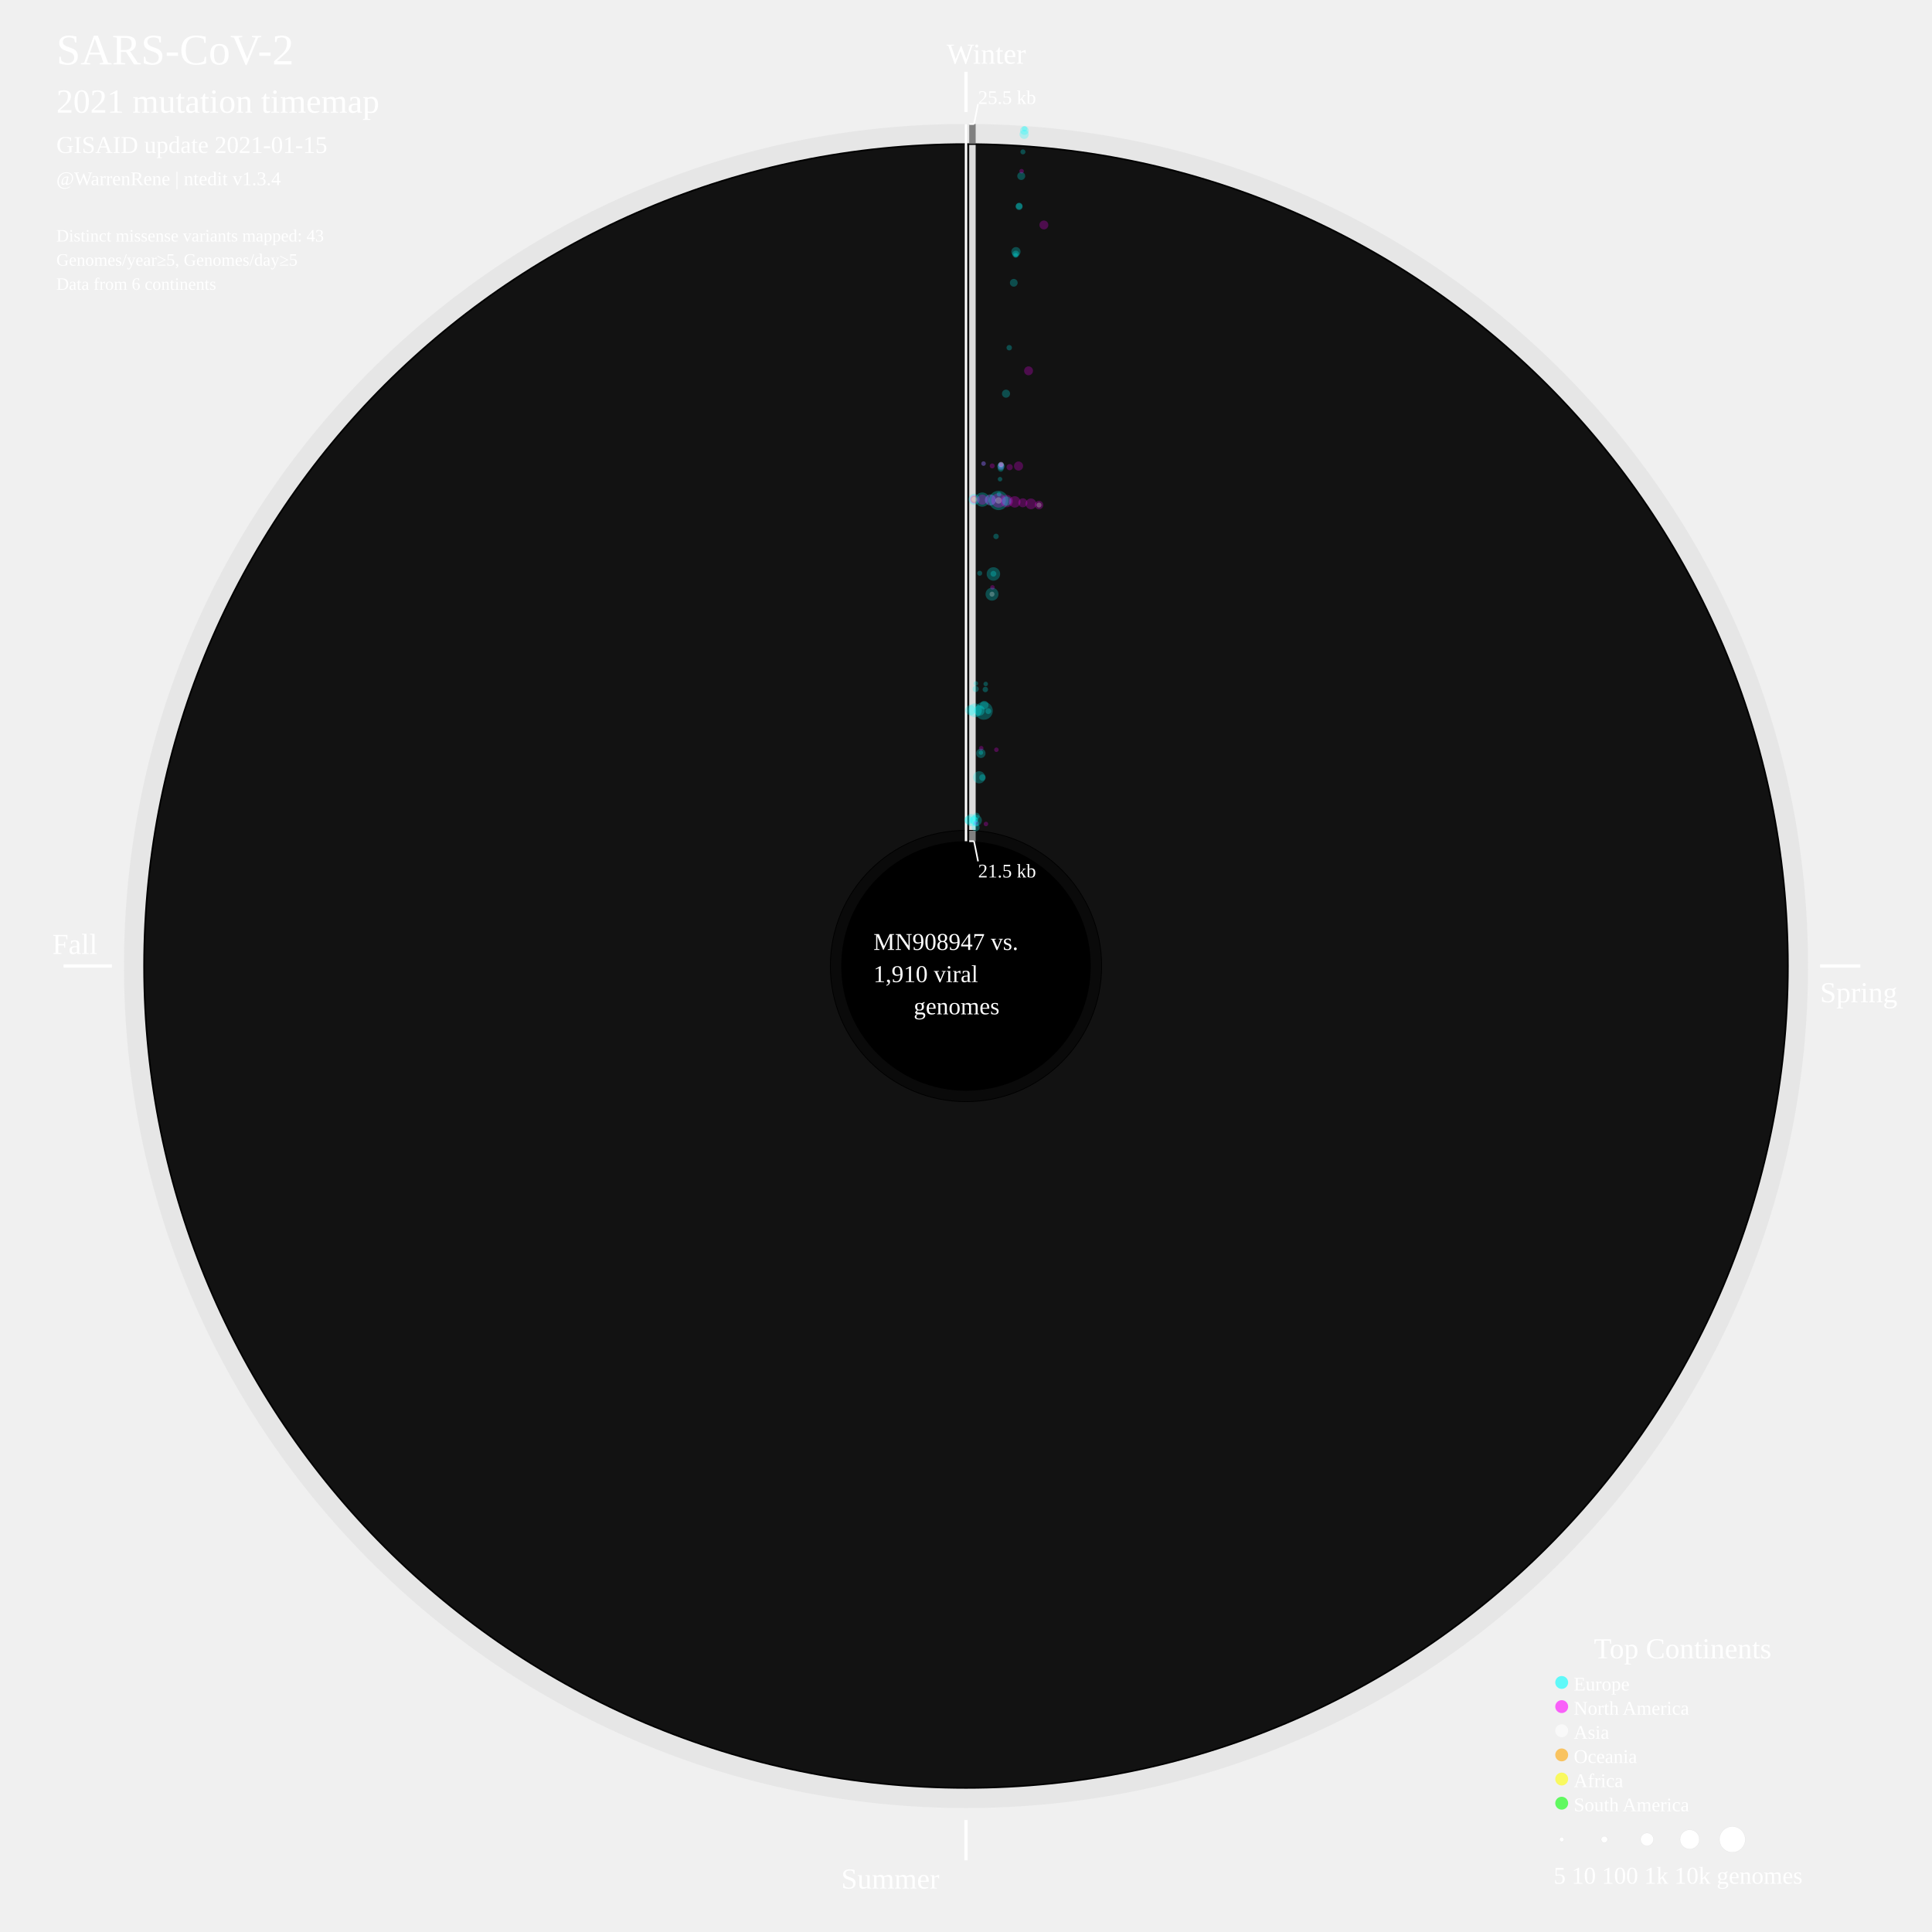
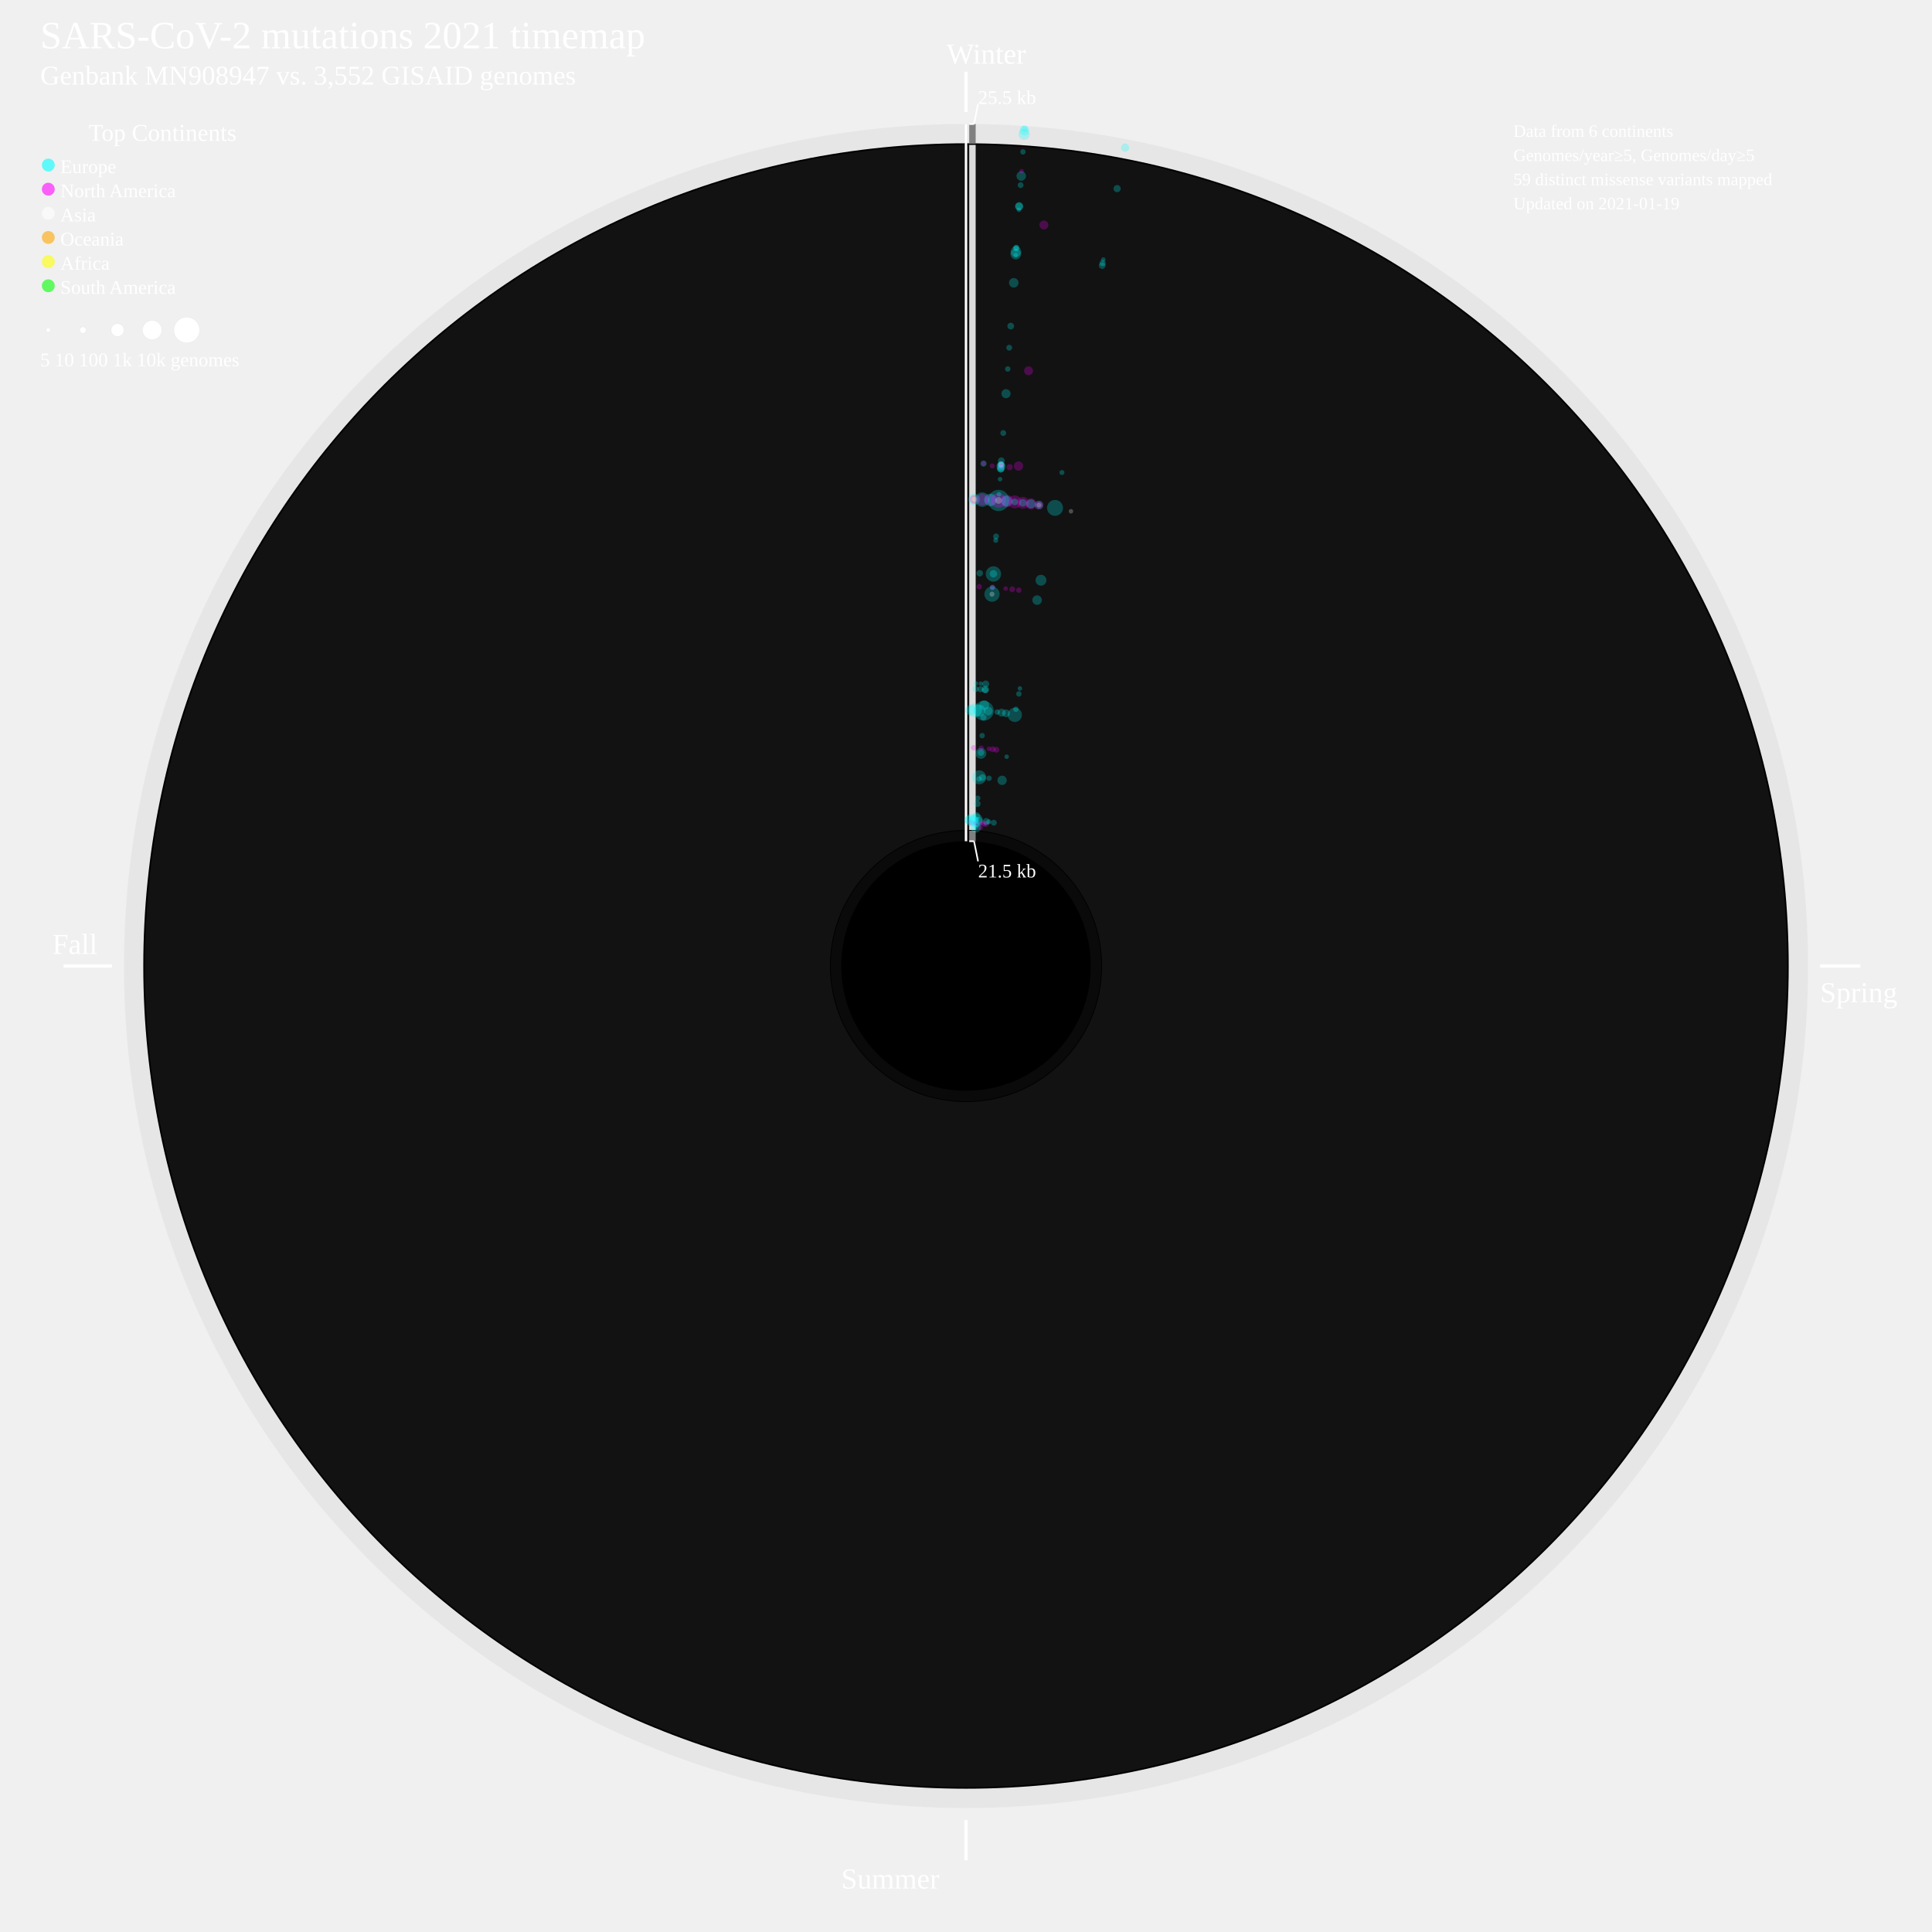
<svg xmlns="http://www.w3.org/2000/svg" width="2400" height="2400" style="background-color:black">
  <circle cx="1200" cy="1200" r="1046" style="fill:grey;stroke:black;stroke-width:0;fill-opacity:0.085;" />
  <circle cx="1200" cy="1200" r="1022" style="fill:black;stroke:black;stroke-width:0;fill-opacity:1;" />
  <circle cx="1200" cy="1200" r="1020" style="fill:gainsboro;stroke:black;stroke-width:0;fill-opacity:0.085;" />
  <circle cx="1200" cy="1200" r="169" style="fill:black;stroke:black;stroke-width:0;fill-opacity:1;" />
  <circle cx="1200" cy="1200" r="168" style="fill:grey;stroke:black;stroke-width:0;fill-opacity:0.085;" />
  <circle cx="1200" cy="1200" r="155" style="fill:black;stroke:black;stroke-width:0;fill-opacity:1;" />
-   <text font-size="4.5em" x="70" y="80" fill="white">SARS-CoV-2</text>
-   <text font-size="3.5em" x="70" y="140" fill="white">2021 mutation timemap</text>
-   <text font-size="2.5em" x="70" y="190" fill="white">GISAID update 2021-01-15</text>
-   <text font-size="2.0em" x="70" y="230" fill="white">@WarrenRene | ntedit v1.3.4</text>
+   <text font-size="4.0em" x="50" y="60" fill="white">SARS-CoV-2 mutations 2021 timemap</text>
+   <text font-size="2.8em" x="50" y="105" fill="white">Genbank MN908947 vs. 3,552 GISAID genomes</text>
  <line x1="1200" y1="89.131" x2="1200" y2="139.131" style="stroke:white;stroke-width:4" />
  <text font-size="3.0em" x="1176" y="79.131" fill="white">Winter</text>
  <line x1="2261" y1="1200" x2="2311" y2="1200" style="stroke:white;stroke-width:4" />
  <text font-size="3.0em" x="2261" y="1245" fill="white">Spring</text>
  <line x1="1200" y1="2261" x2="1200" y2="2311" style="stroke:white;stroke-width:4" />
  <text font-size="3.0em" x="1045" y="2346" fill="white">Summer</text>
  <line x1="139" y1="1200" x2="79" y2="1200" style="stroke:white;stroke-width:4" />
  <text font-size="3.0em" x="65" y="1185" fill="white">Fall</text>
  <g>
    <line x1="1208" y1="1045" x2="1208" y2="1032" style="stroke:grey;stroke-width:8" />
  </g>
  <g>
    <line x1="1208" y1="1031" x2="1208" y2="180" style="stroke:gainsboro;stroke-width:8" />
  </g>
  <g>
    <line x1="1208" y1="178" x2="1208" y2="154" style="stroke:grey;stroke-width:8" />
  </g>
  <line x1="1200" y1="154.131" x2="1200" y2="1045" style="stroke:white;stroke-width:3" />
  <line x1="1204" y1="154.131" x2="1210" y2="154.131" style="stroke:white;stroke-width:2" />
  <line x1="1210" y1="154.131" x2="1215" y2="129.131" style="stroke:white;stroke-width:2" />
  <line x1="1204" y1="1045" x2="1210" y2="1045" style="stroke:white;stroke-width:2" />
  <line x1="1210" y1="1045" x2="1215" y2="1070" style="stroke:white;stroke-width:2" />
  <text font-size="2.0em" x="1215" y="129.131" fill="white">25.5 kb</text>
  <text font-size="2.0em" x="1215" y="1090" fill="white">21.5 kb</text>
-   <text font-size="3.0em" x="1980" y="2060" fill="white">Top Continents</text>
-   <circle cx="1940" cy="2090" r="8" style="fill:cyan;stroke:black;stroke-width:0;fill-opacity:0.6;" />
-   <text font-size="2.0em" x="1955" y="2100" fill="white">Europe</text>
-   <circle cx="1940" cy="2120" r="8" style="fill:fuchsia;stroke:black;stroke-width:0;fill-opacity:0.6;" />
-   <text font-size="2.0em" x="1955" y="2130" fill="white">North America</text>
-   <circle cx="1940" cy="2150" r="8" style="fill:white;stroke:black;stroke-width:0;fill-opacity:0.6;" />
-   <text font-size="2.0em" x="1955" y="2160" fill="white">Asia</text>
-   <circle cx="1940" cy="2180" r="8" style="fill:orange;stroke:black;stroke-width:0;fill-opacity:0.6;" />
-   <text font-size="2.0em" x="1955" y="2190" fill="white">Oceania</text>
-   <circle cx="1940" cy="2210" r="8" style="fill:yellow;stroke:black;stroke-width:0;fill-opacity:0.6;" />
-   <text font-size="2.0em" x="1955" y="2220" fill="white">Africa</text>
-   <circle cx="1940" cy="2240" r="8" style="fill:lime;stroke:black;stroke-width:0;fill-opacity:0.6;" />
-   <text font-size="2.0em" x="1955" y="2250" fill="white">South America</text>
-   <circle cx="1940" cy="2285" r="2.796" style="fill:white;stroke:lightgrey;stroke-width:0.2;" />
-   <circle cx="1993" cy="2285" r="4" style="fill:white;stroke:lightgrey;stroke-width:0.2;" />
-   <circle cx="2046" cy="2285" r="8" style="fill:white;stroke:lightgrey;stroke-width:0.2;" />
-   <circle cx="2099" cy="2285" r="12" style="fill:white;stroke:lightgrey;stroke-width:0.2;" />
-   <circle cx="2152" cy="2285" r="16" style="fill:white;stroke:lightgrey;stroke-width:0.2;" />
-   <text font-size="2.5em" x="1930" y="2340" fill="white">5      10        100        1k        10k  genomes</text>
-   <text font-size="2.5em" x="1085" y="1180" fill="white">MN908947 vs.</text>
-   <text font-size="2.5em" x="1085" y="1220" fill="white">1,910  viral</text>
-   <text font-size="2.5em" x="1135" y="1260" fill="white">genomes</text>
+   <text font-size="2.5em" x="110" y="175" fill="white">Top Continents</text>
+   <circle cx="60" cy="205" r="8" style="fill:cyan;stroke:black;stroke-width:0;fill-opacity:0.6;" />
+   <text font-size="2.0em" x="75" y="215" fill="white">Europe</text>
+   <circle cx="60" cy="235" r="8" style="fill:fuchsia;stroke:black;stroke-width:0;fill-opacity:0.6;" />
+   <text font-size="2.0em" x="75" y="245" fill="white">North America</text>
+   <circle cx="60" cy="265" r="8" style="fill:white;stroke:black;stroke-width:0;fill-opacity:0.6;" />
+   <text font-size="2.0em" x="75" y="275" fill="white">Asia</text>
+   <circle cx="60" cy="295" r="8" style="fill:orange;stroke:black;stroke-width:0;fill-opacity:0.6;" />
+   <text font-size="2.0em" x="75" y="305" fill="white">Oceania</text>
+   <circle cx="60" cy="325" r="8" style="fill:yellow;stroke:black;stroke-width:0;fill-opacity:0.6;" />
+   <text font-size="2.0em" x="75" y="335" fill="white">Africa</text>
+   <circle cx="60" cy="355" r="8" style="fill:lime;stroke:black;stroke-width:0;fill-opacity:0.6;" />
+   <text font-size="2.0em" x="75" y="365" fill="white">South America</text>
+   <circle cx="60" cy="410" r="2.796" style="fill:white;stroke:lightgrey;stroke-width:0.2;" />
+   <circle cx="103" cy="410" r="4" style="fill:white;stroke:lightgrey;stroke-width:0.2;" />
+   <circle cx="146" cy="410" r="8" style="fill:white;stroke:lightgrey;stroke-width:0.2;" />
+   <circle cx="189" cy="410" r="12" style="fill:white;stroke:lightgrey;stroke-width:0.2;" />
+   <circle cx="232" cy="410" r="16" style="fill:white;stroke:lightgrey;stroke-width:0.2;" />
+   <text font-size="2.0em" x="50" y="455" fill="white">5      10        100        1k        10k  genomes</text>
  <g>
    <circle cx="1203.164" cy="1018.736" r="5.289" style="fill:cyan;stroke:black;stroke-width:0;fill-opacity:0.25;" />
  </g>
  <g>
-     <circle cx="1205.547" cy="882.231" r="6.364" style="fill:cyan;stroke:black;stroke-width:0;fill-opacity:0.25;" />
-   </g>
-   <g>
-     <circle cx="1210.118" cy="620.356" r="6.864" style="fill:cyan;stroke:black;stroke-width:0;fill-opacity:0.25;" />
-   </g>
-   <g>
-     <circle cx="1210.118" cy="620.356" r="5.204" style="fill:fuchsia;stroke:black;stroke-width:0;fill-opacity:0.25;" />
+     <circle cx="1205.547" cy="882.231" r="6.493" style="fill:cyan;stroke:black;stroke-width:0;fill-opacity:0.25;" />
+   </g>
+   <g>
+     <circle cx="1210.118" cy="620.356" r="7.113" style="fill:cyan;stroke:black;stroke-width:0;fill-opacity:0.25;" />
+   </g>
+   <g>
+     <circle cx="1210.118" cy="620.356" r="5.37" style="fill:fuchsia;stroke:black;stroke-width:0;fill-opacity:0.25;" />
  </g>
  <g>
    <circle cx="1210.118" cy="620.356" r="4.166" style="fill:orange;stroke:black;stroke-width:0;fill-opacity:0.25;" />
  </g>
  <g>
    <circle cx="1210.118" cy="620.356" r="3.113" style="fill:white;stroke:black;stroke-width:0;fill-opacity:0.25;" />
  </g>
  <g>
-     <circle cx="1206.327" cy="1018.819" r="7.546" style="fill:cyan;stroke:black;stroke-width:0;fill-opacity:0.25;" />
-   </g>
-   <g>
-     <circle cx="1211.092" cy="882.376" r="8.572" style="fill:cyan;stroke:black;stroke-width:0;fill-opacity:0.25;" />
+     <circle cx="1206.218" cy="1021.935" r="3.38" style="fill:fuchsia;stroke:black;stroke-width:0;fill-opacity:0.25;" />
+   </g>
+   <g>
+     <circle cx="1206.327" cy="1018.819" r="7.591" style="fill:cyan;stroke:black;stroke-width:0;fill-opacity:0.25;" />
+   </g>
+   <g>
+     <circle cx="1209.467" cy="928.896" r="3.38" style="fill:fuchsia;stroke:black;stroke-width:0;fill-opacity:0.25;" />
+   </g>
+   <g>
+     <circle cx="1211.092" cy="882.376" r="8.621" style="fill:cyan;stroke:black;stroke-width:0;fill-opacity:0.25;" />
  </g>
  <g>
    <circle cx="1212.017" cy="855.889" r="3.817" style="fill:cyan;stroke:black;stroke-width:0;fill-opacity:0.25;" />
  </g>
  <g>
    <circle cx="1212.258" cy="848.989" r="2.796" style="fill:cyan;stroke:black;stroke-width:0;fill-opacity:0.25;" />
  </g>
  <g>
-     <circle cx="1217.038" cy="712.101" r="3.113" style="fill:cyan;stroke:black;stroke-width:0;fill-opacity:0.25;" />
-   </g>
-   <g>
-     <circle cx="1220.232" cy="620.62" r="8.87" style="fill:cyan;stroke:black;stroke-width:0;fill-opacity:0.25;" />
-   </g>
-   <g>
-     <circle cx="1220.232" cy="620.62" r="6.273" style="fill:fuchsia;stroke:black;stroke-width:0;fill-opacity:0.25;" />
-   </g>
-   <g>
-     <circle cx="1221.795" cy="575.882" r="2.796" style="fill:cyan;stroke:black;stroke-width:0;fill-opacity:0.25;" />
-   </g>
-   <g>
-     <circle cx="1221.795" cy="575.882" r="2.796" style="fill:fuchsia;stroke:black;stroke-width:0;fill-opacity:0.25;" />
-   </g>
-   <g>
-     <circle cx="1209.488" cy="1018.957" r="5.021" style="fill:cyan;stroke:black;stroke-width:0;fill-opacity:0.25;" />
-   </g>
-   <g>
-     <circle cx="1216.633" cy="882.618" r="6.574" style="fill:cyan;stroke:black;stroke-width:0;fill-opacity:0.25;" />
-   </g>
-   <g>
-     <circle cx="1230.341" cy="621.062" r="6.93" style="fill:cyan;stroke:black;stroke-width:0;fill-opacity:0.25;" />
-   </g>
-   <g>
-     <circle cx="1230.341" cy="621.062" r="6.574" style="fill:fuchsia;stroke:black;stroke-width:0;fill-opacity:0.25;" />
+     <circle cx="1216.455" cy="728.795" r="3.38" style="fill:fuchsia;stroke:black;stroke-width:0;fill-opacity:0.25;" />
+   </g>
+   <g>
+     <circle cx="1217.038" cy="712.101" r="4" style="fill:cyan;stroke:black;stroke-width:0;fill-opacity:0.25;" />
+   </g>
+   <g>
+     <circle cx="1220.232" cy="620.62" r="8.992" style="fill:cyan;stroke:black;stroke-width:0;fill-opacity:0.25;" />
+   </g>
+   <g>
+     <circle cx="1220.232" cy="620.62" r="7.197" style="fill:fuchsia;stroke:black;stroke-width:0;fill-opacity:0.25;" />
+   </g>
+   <g>
+     <circle cx="1221.795" cy="575.882" r="3.817" style="fill:cyan;stroke:black;stroke-width:0;fill-opacity:0.25;" />
+   </g>
+   <g>
+     <circle cx="1221.795" cy="575.882" r="3.113" style="fill:fuchsia;stroke:black;stroke-width:0;fill-opacity:0.25;" />
+   </g>
+   <g>
+     <circle cx="1209.488" cy="1018.957" r="5.965" style="fill:cyan;stroke:black;stroke-width:0;fill-opacity:0.25;" />
+   </g>
+   <g>
+     <circle cx="1216.633" cy="882.618" r="7.477" style="fill:cyan;stroke:black;stroke-width:0;fill-opacity:0.25;" />
+   </g>
+   <g>
+     <circle cx="1218.02" cy="856.151" r="3.817" style="fill:cyan;stroke:black;stroke-width:0;fill-opacity:0.25;" />
+   </g>
+   <g>
+     <circle cx="1218.382" cy="849.256" r="2.796" style="fill:cyan;stroke:black;stroke-width:0;fill-opacity:0.25;" />
+   </g>
+   <g>
+     <circle cx="1230.341" cy="621.062" r="7.817" style="fill:cyan;stroke:black;stroke-width:0;fill-opacity:0.25;" />
+   </g>
+   <g>
+     <circle cx="1230.341" cy="621.062" r="6.688" style="fill:fuchsia;stroke:black;stroke-width:0;fill-opacity:0.25;" />
  </g>
  <g>
    <circle cx="1232.556" cy="578.803" r="3.113" style="fill:fuchsia;stroke:black;stroke-width:0;fill-opacity:0.25;" />
  </g>
  <g>
-     <circle cx="1212.04" cy="1027.815" r="4.922" style="fill:cyan;stroke:black;stroke-width:0;fill-opacity:0.25;" />
-   </g>
-   <g>
-     <circle cx="1212.382" cy="1022.927" r="3.817" style="fill:cyan;stroke:black;stroke-width:0;fill-opacity:0.25;" />
-   </g>
-   <g>
-     <circle cx="1212.429" cy="1022.26" r="2.796" style="fill:fuchsia;stroke:black;stroke-width:0;fill-opacity:0.25;" />
-   </g>
-   <g>
-     <circle cx="1212.646" cy="1019.15" r="7.054" style="fill:cyan;stroke:black;stroke-width:0;fill-opacity:0.25;" />
-   </g>
-   <g>
-     <circle cx="1212.708" cy="1018.261" r="2.796" style="fill:cyan;stroke:black;stroke-width:0;fill-opacity:0.25;" />
-   </g>
-   <g>
-     <circle cx="1213.035" cy="1013.595" r="4" style="fill:cyan;stroke:black;stroke-width:0;fill-opacity:0.25;" />
-   </g>
-   <g>
-     <circle cx="1216.39" cy="965.606" r="7.568" style="fill:cyan;stroke:black;stroke-width:0;fill-opacity:0.25;" />
-   </g>
-   <g>
-     <circle cx="1218.472" cy="935.834" r="5.789" style="fill:cyan;stroke:black;stroke-width:0;fill-opacity:0.25;" />
-   </g>
-   <g>
-     <circle cx="1218.534" cy="934.946" r="2.796" style="fill:cyan;stroke:black;stroke-width:0;fill-opacity:0.25;" />
-   </g>
-   <g>
-     <circle cx="1218.923" cy="929.391" r="2.796" style="fill:fuchsia;stroke:black;stroke-width:0;fill-opacity:0.25;" />
-   </g>
-   <g>
-     <circle cx="1222.17" cy="882.957" r="11.121" style="fill:cyan;stroke:black;stroke-width:0;fill-opacity:0.25;" />
-   </g>
-   <g>
-     <circle cx="1222.667" cy="875.847" r="5.289" style="fill:cyan;stroke:black;stroke-width:0;fill-opacity:0.25;" />
-   </g>
-   <g>
-     <circle cx="1224.019" cy="856.518" r="3.38" style="fill:cyan;stroke:black;stroke-width:0;fill-opacity:0.25;" />
-   </g>
-   <g>
-     <circle cx="1224.5" cy="849.631" r="2.796" style="fill:cyan;stroke:black;stroke-width:0;fill-opacity:0.25;" />
-   </g>
-   <g>
-     <circle cx="1232.299" cy="738.099" r="8.034" style="fill:cyan;stroke:black;stroke-width:0;fill-opacity:0.25;" />
+     <circle cx="1212.04" cy="1027.815" r="6.493" style="fill:cyan;stroke:black;stroke-width:0;fill-opacity:0.25;" />
+   </g>
+   <g>
+     <circle cx="1212.056" cy="1027.592" r="3.113" style="fill:cyan;stroke:black;stroke-width:0;fill-opacity:0.25;" />
+   </g>
+   <g>
+     <circle cx="1212.382" cy="1022.927" r="4.704" style="fill:cyan;stroke:black;stroke-width:0;fill-opacity:0.25;" />
+   </g>
+   <g>
+     <circle cx="1212.429" cy="1022.26" r="3.38" style="fill:fuchsia;stroke:black;stroke-width:0;fill-opacity:0.25;" />
+   </g>
+   <g>
+     <circle cx="1212.646" cy="1019.15" r="8.388" style="fill:cyan;stroke:black;stroke-width:0;fill-opacity:0.25;" />
+   </g>
+   <g>
+     <circle cx="1212.708" cy="1018.261" r="3.38" style="fill:cyan;stroke:black;stroke-width:0;fill-opacity:0.25;" />
+   </g>
+   <g>
+     <circle cx="1213.035" cy="1013.595" r="4.704" style="fill:cyan;stroke:black;stroke-width:0;fill-opacity:0.25;" />
+   </g>
+   <g>
+     <circle cx="1214.091" cy="998.488" r="4" style="fill:cyan;stroke:black;stroke-width:0;fill-opacity:0.25;" />
+   </g>
+   <g>
+     <circle cx="1214.573" cy="991.6" r="3.38" style="fill:cyan;stroke:black;stroke-width:0;fill-opacity:0.25;" />
+   </g>
+   <g>
+     <circle cx="1216.251" cy="967.605" r="3.38" style="fill:cyan;stroke:black;stroke-width:0;fill-opacity:0.25;" />
+   </g>
+   <g>
+     <circle cx="1216.39" cy="965.606" r="8.693" style="fill:cyan;stroke:black;stroke-width:0;fill-opacity:0.25;" />
+   </g>
+   <g>
+     <circle cx="1218.472" cy="935.834" r="6.761" style="fill:cyan;stroke:black;stroke-width:0;fill-opacity:0.25;" />
+   </g>
+   <g>
+     <circle cx="1218.534" cy="934.946" r="4" style="fill:cyan;stroke:black;stroke-width:0;fill-opacity:0.25;" />
+   </g>
+   <g>
+     <circle cx="1218.923" cy="929.391" r="3.38" style="fill:fuchsia;stroke:black;stroke-width:0;fill-opacity:0.25;" />
+   </g>
+   <g>
+     <circle cx="1220.01" cy="913.839" r="3.38" style="fill:cyan;stroke:black;stroke-width:0;fill-opacity:0.25;" />
+   </g>
+   <g>
+     <circle cx="1221.595" cy="891.177" r="3.817" style="fill:cyan;stroke:black;stroke-width:0;fill-opacity:0.25;" />
+   </g>
+   <g>
+     <circle cx="1222.17" cy="882.957" r="12.327" style="fill:cyan;stroke:black;stroke-width:0;fill-opacity:0.25;" />
+   </g>
+   <g>
+     <circle cx="1222.667" cy="875.847" r="6.021" style="fill:cyan;stroke:black;stroke-width:0;fill-opacity:0.25;" />
+   </g>
+   <g>
+     <circle cx="1223.972" cy="857.185" r="3.612" style="fill:cyan;stroke:black;stroke-width:0;fill-opacity:0.25;" />
+   </g>
+   <g>
+     <circle cx="1224.019" cy="856.518" r="4.704" style="fill:cyan;stroke:black;stroke-width:0;fill-opacity:0.25;" />
+   </g>
+   <g>
+     <circle cx="1224.5" cy="849.631" r="4.317" style="fill:cyan;stroke:black;stroke-width:0;fill-opacity:0.25;" />
+   </g>
+   <g>
+     <circle cx="1232.299" cy="738.099" r="9.454" style="fill:cyan;stroke:black;stroke-width:0;fill-opacity:0.25;" />
  </g>
  <g>
    <circle cx="1232.299" cy="738.099" r="3.113" style="fill:white;stroke:black;stroke-width:0;fill-opacity:0.25;" />
  </g>
  <g>
-     <circle cx="1232.89" cy="729.656" r="2.796" style="fill:fuchsia;stroke:black;stroke-width:0;fill-opacity:0.25;" />
-   </g>
-   <g>
-     <circle cx="1234.055" cy="712.993" r="8.374" style="fill:cyan;stroke:black;stroke-width:0;fill-opacity:0.25;" />
-   </g>
-   <g>
-     <circle cx="1234.07" cy="712.771" r="3.612" style="fill:cyan;stroke:black;stroke-width:0;fill-opacity:0.25;" />
-   </g>
-   <g>
-     <circle cx="1237.317" cy="666.337" r="3.38" style="fill:cyan;stroke:black;stroke-width:0;fill-opacity:0.25;" />
-   </g>
-   <g>
-     <circle cx="1240.44" cy="621.679" r="12.014" style="fill:cyan;stroke:black;stroke-width:0;fill-opacity:0.25;" />
-   </g>
-   <g>
-     <circle cx="1240.44" cy="621.679" r="8.962" style="fill:fuchsia;stroke:black;stroke-width:0;fill-opacity:0.25;" />
-   </g>
-   <g>
-     <circle cx="1240.44" cy="621.679" r="4" style="fill:white;stroke:black;stroke-width:0;fill-opacity:0.25;" />
+     <circle cx="1232.89" cy="729.656" r="3.38" style="fill:fuchsia;stroke:black;stroke-width:0;fill-opacity:0.25;" />
+   </g>
+   <g>
+     <circle cx="1232.89" cy="729.656" r="3.113" style="fill:cyan;stroke:black;stroke-width:0;fill-opacity:0.25;" />
+   </g>
+   <g>
+     <circle cx="1234.055" cy="712.993" r="9.542" style="fill:cyan;stroke:black;stroke-width:0;fill-opacity:0.25;" />
+   </g>
+   <g>
+     <circle cx="1234.07" cy="712.771" r="4.585" style="fill:cyan;stroke:black;stroke-width:0;fill-opacity:0.25;" />
+   </g>
+   <g>
+     <circle cx="1236.976" cy="671.224" r="3.113" style="fill:cyan;stroke:black;stroke-width:0;fill-opacity:0.25;" />
+   </g>
+   <g>
+     <circle cx="1237.317" cy="666.337" r="3.612" style="fill:cyan;stroke:black;stroke-width:0;fill-opacity:0.25;" />
+   </g>
+   <g>
+     <circle cx="1240.44" cy="621.679" r="13.23" style="fill:cyan;stroke:black;stroke-width:0;fill-opacity:0.25;" />
+   </g>
+   <g>
+     <circle cx="1240.44" cy="621.679" r="9.097" style="fill:fuchsia;stroke:black;stroke-width:0;fill-opacity:0.25;" />
+   </g>
+   <g>
+     <circle cx="1240.44" cy="621.679" r="4.166" style="fill:white;stroke:black;stroke-width:0;fill-opacity:0.25;" />
  </g>
  <g>
    <circle cx="1240.984" cy="613.903" r="2.796" style="fill:cyan;stroke:black;stroke-width:0;fill-opacity:0.25;" />
  </g>
  <g>
    <circle cx="1242.289" cy="595.241" r="2.796" style="fill:cyan;stroke:black;stroke-width:0;fill-opacity:0.25;" />
  </g>
  <g>
-     <circle cx="1243.19" cy="582.355" r="3.612" style="fill:cyan;stroke:black;stroke-width:0;fill-opacity:0.25;" />
-   </g>
-   <g>
-     <circle cx="1243.392" cy="579.466" r="4.585" style="fill:cyan;stroke:black;stroke-width:0;fill-opacity:0.25;" />
+     <circle cx="1243.174" cy="582.577" r="4.456" style="fill:cyan;stroke:black;stroke-width:0;fill-opacity:0.25;" />
+   </g>
+   <g>
+     <circle cx="1243.19" cy="582.355" r="4.585" style="fill:cyan;stroke:black;stroke-width:0;fill-opacity:0.25;" />
+   </g>
+   <g>
+     <circle cx="1243.392" cy="579.466" r="5.592" style="fill:cyan;stroke:black;stroke-width:0;fill-opacity:0.25;" />
  </g>
  <g>
    <circle cx="1243.392" cy="579.466" r="3.817" style="fill:fuchsia;stroke:black;stroke-width:0;fill-opacity:0.25;" />
  </g>
  <g>
-     <circle cx="1243.485" cy="578.133" r="4" style="fill:cyan;stroke:black;stroke-width:0;fill-opacity:0.25;" />
+     <circle cx="1243.485" cy="578.133" r="4.816" style="fill:cyan;stroke:black;stroke-width:0;fill-opacity:0.25;" />
+   </g>
+   <g>
+     <circle cx="1243.563" cy="577.022" r="4.317" style="fill:cyan;stroke:black;stroke-width:0;fill-opacity:0.25;" />
  </g>
  <g>
    <circle cx="1243.563" cy="577.022" r="3.113" style="fill:fuchsia;stroke:black;stroke-width:0;fill-opacity:0.25;" />
  </g>
  <g>
    <circle cx="1243.563" cy="577.022" r="3.38" style="fill:white;stroke:black;stroke-width:0;fill-opacity:0.25;" />
  </g>
  <g>
-     <circle cx="1249.715" cy="489.041" r="5.021" style="fill:cyan;stroke:black;stroke-width:0;fill-opacity:0.25;" />
-   </g>
-   <g>
-     <circle cx="1253.708" cy="431.942" r="3.38" style="fill:cyan;stroke:black;stroke-width:0;fill-opacity:0.25;" />
-   </g>
-   <g>
-     <circle cx="1259.347" cy="351.293" r="4.816" style="fill:cyan;stroke:black;stroke-width:0;fill-opacity:0.25;" />
+     <circle cx="1243.889" cy="572.357" r="4.166" style="fill:cyan;stroke:black;stroke-width:0;fill-opacity:0.25;" />
+   </g>
+   <g>
+     <circle cx="1246.297" cy="537.92" r="3.612" style="fill:cyan;stroke:black;stroke-width:0;fill-opacity:0.25;" />
+   </g>
+   <g>
+     <circle cx="1249.715" cy="489.041" r="5.66" style="fill:cyan;stroke:black;stroke-width:0;fill-opacity:0.25;" />
+   </g>
+   <g>
+     <circle cx="1251.859" cy="458.381" r="3.38" style="fill:cyan;stroke:black;stroke-width:0;fill-opacity:0.25;" />
+   </g>
+   <g>
+     <circle cx="1253.708" cy="431.942" r="3.612" style="fill:cyan;stroke:black;stroke-width:0;fill-opacity:0.25;" />
+   </g>
+   <g>
+     <circle cx="1255.588" cy="405.059" r="4.166" style="fill:cyan;stroke:black;stroke-width:0;fill-opacity:0.25;" />
+   </g>
+   <g>
+     <circle cx="1259.347" cy="351.293" r="5.908" style="fill:cyan;stroke:black;stroke-width:0;fill-opacity:0.25;" />
  </g>
  <g>
    <circle cx="1261.74" cy="317.078" r="2.796" style="fill:cyan;stroke:black;stroke-width:0;fill-opacity:0.25;" />
  </g>
  <g>
-     <circle cx="1261.833" cy="315.745" r="4.317" style="fill:cyan;stroke:black;stroke-width:0;fill-opacity:0.25;" />
-   </g>
-   <g>
-     <circle cx="1262.051" cy="312.635" r="5.725" style="fill:cyan;stroke:black;stroke-width:0;fill-opacity:0.25;" />
-   </g>
-   <g>
-     <circle cx="1265.966" cy="256.647" r="4.317" style="fill:cyan;stroke:black;stroke-width:0;fill-opacity:0.25;" />
-   </g>
-   <g>
-     <circle cx="1266.012" cy="255.98" r="4.166" style="fill:cyan;stroke:black;stroke-width:0;fill-opacity:0.25;" />
-   </g>
-   <g>
-     <circle cx="1268.622" cy="218.655" r="4.922" style="fill:cyan;stroke:black;stroke-width:0;fill-opacity:0.25;" />
+     <circle cx="1261.833" cy="315.745" r="6.574" style="fill:cyan;stroke:black;stroke-width:0;fill-opacity:0.25;" />
+   </g>
+   <g>
+     <circle cx="1262.051" cy="312.635" r="6.613" style="fill:cyan;stroke:black;stroke-width:0;fill-opacity:0.25;" />
+   </g>
+   <g>
+     <circle cx="1262.361" cy="308.191" r="4" style="fill:cyan;stroke:black;stroke-width:0;fill-opacity:0.25;" />
+   </g>
+   <g>
+     <circle cx="1262.392" cy="307.747" r="3.38" style="fill:cyan;stroke:black;stroke-width:0;fill-opacity:0.25;" />
+   </g>
+   <g>
+     <circle cx="1265.686" cy="260.646" r="2.796" style="fill:cyan;stroke:black;stroke-width:0;fill-opacity:0.25;" />
+   </g>
+   <g>
+     <circle cx="1265.966" cy="256.647" r="4.922" style="fill:cyan;stroke:black;stroke-width:0;fill-opacity:0.25;" />
+   </g>
+   <g>
+     <circle cx="1266.012" cy="255.98" r="4.922" style="fill:cyan;stroke:black;stroke-width:0;fill-opacity:0.25;" />
+   </g>
+   <g>
+     <circle cx="1267.83" cy="229.986" r="3.612" style="fill:cyan;stroke:black;stroke-width:0;fill-opacity:0.25;" />
+   </g>
+   <g>
+     <circle cx="1268.622" cy="218.655" r="5.908" style="fill:cyan;stroke:black;stroke-width:0;fill-opacity:0.25;" />
  </g>
  <g>
    <circle cx="1269.042" cy="212.656" r="2.796" style="fill:fuchsia;stroke:black;stroke-width:0;fill-opacity:0.25;" />
  </g>
  <g>
-     <circle cx="1270.72" cy="188.661" r="3.113" style="fill:cyan;stroke:black;stroke-width:0;fill-opacity:0.25;" />
-   </g>
-   <g>
-     <circle cx="1272.242" cy="166.888" r="5.725" style="fill:cyan;stroke:black;stroke-width:0;fill-opacity:0.25;" />
-   </g>
-   <g>
-     <circle cx="1272.568" cy="162.222" r="5.37" style="fill:cyan;stroke:black;stroke-width:0;fill-opacity:0.25;" />
-   </g>
-   <g>
-     <circle cx="1272.724" cy="160.001" r="3.38" style="fill:cyan;stroke:black;stroke-width:0;fill-opacity:0.25;" />
-   </g>
-   <g>
-     <circle cx="1220.479" cy="965.928" r="4" style="fill:cyan;stroke:black;stroke-width:0;fill-opacity:0.25;" />
-   </g>
-   <g>
-     <circle cx="1227.7" cy="883.392" r="3.612" style="fill:cyan;stroke:black;stroke-width:0;fill-opacity:0.25;" />
-   </g>
-   <g>
-     <circle cx="1250.527" cy="622.473" r="7.676" style="fill:fuchsia;stroke:black;stroke-width:0;fill-opacity:0.25;" />
-   </g>
-   <g>
-     <circle cx="1250.527" cy="622.473" r="5.85" style="fill:cyan;stroke:black;stroke-width:0;fill-opacity:0.25;" />
+     <circle cx="1270.72" cy="188.661" r="3.38" style="fill:cyan;stroke:black;stroke-width:0;fill-opacity:0.25;" />
+   </g>
+   <g>
+     <circle cx="1272.242" cy="166.888" r="6.993" style="fill:cyan;stroke:black;stroke-width:0;fill-opacity:0.25;" />
+   </g>
+   <g>
+     <circle cx="1272.568" cy="162.222" r="6.021" style="fill:cyan;stroke:black;stroke-width:0;fill-opacity:0.25;" />
+   </g>
+   <g>
+     <circle cx="1272.724" cy="160.001" r="4.166" style="fill:cyan;stroke:black;stroke-width:0;fill-opacity:0.25;" />
+   </g>
+   <g>
+     <circle cx="1215.801" cy="1019.398" r="4.585" style="fill:cyan;stroke:black;stroke-width:0;fill-opacity:0.25;" />
+   </g>
+   <g>
+     <circle cx="1220.479" cy="965.928" r="4.166" style="fill:cyan;stroke:black;stroke-width:0;fill-opacity:0.25;" />
+   </g>
+   <g>
+     <circle cx="1227.7" cy="883.392" r="5.37" style="fill:cyan;stroke:black;stroke-width:0;fill-opacity:0.25;" />
+   </g>
+   <g>
+     <circle cx="1250.527" cy="622.473" r="7.874" style="fill:fuchsia;stroke:black;stroke-width:0;fill-opacity:0.25;" />
+   </g>
+   <g>
+     <circle cx="1250.527" cy="622.473" r="6.651" style="fill:cyan;stroke:black;stroke-width:0;fill-opacity:0.25;" />
  </g>
  <g>
    <circle cx="1254.215" cy="580.318" r="3.817" style="fill:fuchsia;stroke:black;stroke-width:0;fill-opacity:0.25;" />
  </g>
  <g>
-     <circle cx="1260.599" cy="623.443" r="7.083" style="fill:fuchsia;stroke:black;stroke-width:0;fill-opacity:0.25;" />
-   </g>
-   <g>
-     <circle cx="1265.278" cy="578.922" r="5.66" style="fill:fuchsia;stroke:black;stroke-width:0;fill-opacity:0.25;" />
+     <circle cx="1218.042" cy="1028.34" r="2.796" style="fill:fuchsia;stroke:black;stroke-width:0;fill-opacity:0.25;" />
+   </g>
+   <g>
+     <circle cx="1218.624" cy="1022.802" r="2.796" style="fill:fuchsia;stroke:black;stroke-width:0;fill-opacity:0.25;" />
+   </g>
+   <g>
+     <circle cx="1228.355" cy="930.217" r="2.796" style="fill:fuchsia;stroke:black;stroke-width:0;fill-opacity:0.25;" />
+   </g>
+   <g>
+     <circle cx="1249.284" cy="731.091" r="2.796" style="fill:fuchsia;stroke:black;stroke-width:0;fill-opacity:0.25;" />
+   </g>
+   <g>
+     <circle cx="1260.599" cy="623.443" r="8.068" style="fill:fuchsia;stroke:black;stroke-width:0;fill-opacity:0.25;" />
+   </g>
+   <g>
+     <circle cx="1260.599" cy="623.443" r="4.166" style="fill:cyan;stroke:black;stroke-width:0;fill-opacity:0.25;" />
+   </g>
+   <g>
+     <circle cx="1265.278" cy="578.922" r="5.725" style="fill:fuchsia;stroke:black;stroke-width:0;fill-opacity:0.25;" />
  </g>
  <g>
    <circle cx="1277.71" cy="460.643" r="5.521" style="fill:fuchsia;stroke:black;stroke-width:0;fill-opacity:0.25;" />
  </g>
  <g>
    <circle cx="1296.753" cy="279.458" r="5.521" style="fill:fuchsia;stroke:black;stroke-width:0;fill-opacity:0.25;" />
  </g>
  <g>
-     <circle cx="1270.652" cy="624.589" r="5.592" style="fill:fuchsia;stroke:black;stroke-width:0;fill-opacity:0.25;" />
-   </g>
-   <g>
-     <circle cx="1224.797" cy="1023.56" r="2.796" style="fill:fuchsia;stroke:black;stroke-width:0;fill-opacity:0.25;" />
-   </g>
-   <g>
-     <circle cx="1237.753" cy="931.37" r="2.796" style="fill:fuchsia;stroke:black;stroke-width:0;fill-opacity:0.25;" />
-   </g>
-   <g>
-     <circle cx="1280.683" cy="625.909" r="6.688" style="fill:fuchsia;stroke:black;stroke-width:0;fill-opacity:0.25;" />
+     <circle cx="1221.714" cy="1023.154" r="3.612" style="fill:fuchsia;stroke:black;stroke-width:0;fill-opacity:0.25;" />
+   </g>
+   <g>
+     <circle cx="1228.635" cy="966.785" r="3.38" style="fill:cyan;stroke:black;stroke-width:0;fill-opacity:0.25;" />
+   </g>
+   <g>
+     <circle cx="1233.059" cy="930.753" r="3.612" style="fill:fuchsia;stroke:black;stroke-width:0;fill-opacity:0.25;" />
+   </g>
+   <g>
+     <circle cx="1238.732" cy="884.552" r="3.38" style="fill:cyan;stroke:black;stroke-width:0;fill-opacity:0.25;" />
+   </g>
+   <g>
+     <circle cx="1257.46" cy="732.022" r="3.612" style="fill:fuchsia;stroke:black;stroke-width:0;fill-opacity:0.25;" />
+   </g>
+   <g>
+     <circle cx="1270.652" cy="624.589" r="7.429" style="fill:fuchsia;stroke:black;stroke-width:0;fill-opacity:0.25;" />
+   </g>
+   <g>
+     <circle cx="1270.652" cy="624.589" r="4.704" style="fill:cyan;stroke:black;stroke-width:0;fill-opacity:0.25;" />
+   </g>
+   <g>
+     <circle cx="1224.797" cy="1023.56" r="3.612" style="fill:fuchsia;stroke:black;stroke-width:0;fill-opacity:0.25;" />
+   </g>
+   <g>
+     <circle cx="1225.231" cy="1020.473" r="4.317" style="fill:cyan;stroke:black;stroke-width:0;fill-opacity:0.25;" />
+   </g>
+   <g>
+     <circle cx="1237.753" cy="931.37" r="3.612" style="fill:fuchsia;stroke:black;stroke-width:0;fill-opacity:0.25;" />
+   </g>
+   <g>
+     <circle cx="1244.232" cy="885.276" r="4.922" style="fill:cyan;stroke:black;stroke-width:0;fill-opacity:0.25;" />
+   </g>
+   <g>
+     <circle cx="1265.619" cy="733.096" r="3.38" style="fill:fuchsia;stroke:black;stroke-width:0;fill-opacity:0.25;" />
+   </g>
+   <g>
+     <circle cx="1280.683" cy="625.909" r="6.93" style="fill:fuchsia;stroke:black;stroke-width:0;fill-opacity:0.25;" />
+   </g>
+   <g>
+     <circle cx="1280.683" cy="625.909" r="5.66" style="fill:cyan;stroke:black;stroke-width:0;fill-opacity:0.25;" />
+   </g>
+   <g>
+     <circle cx="1228.36" cy="1020.94" r="3.113" style="fill:cyan;stroke:black;stroke-width:0;fill-opacity:0.25;" />
+   </g>
+   <g>
+     <circle cx="1249.718" cy="886.095" r="4.816" style="fill:cyan;stroke:black;stroke-width:0;fill-opacity:0.25;" />
+   </g>
+   <g>
+     <circle cx="1290.69" cy="627.405" r="5.37" style="fill:cyan;stroke:black;stroke-width:0;fill-opacity:0.25;" />
  </g>
  <g>
    <circle cx="1290.69" cy="627.405" r="5.289" style="fill:fuchsia;stroke:black;stroke-width:0;fill-opacity:0.25;" />
  </g>
  <g>
    <circle cx="1290.69" cy="627.405" r="3.113" style="fill:white;stroke:black;stroke-width:0;fill-opacity:0.25;" />
  </g>
-   <text font-size="1.8em" x="70" y="300" fill="white">Distinct missense variants mapped: 43</text>
-   <text font-size="1.8em" x="70" y="330" fill="white">Genomes/year≥5, Genomes/day≥5</text>
-   <text font-size="1.8em" x="70" y="360" fill="white">Data from 6 continents</text>
+   <g>
+     <circle cx="1234.592" cy="1022.039" r="3.612" style="fill:cyan;stroke:black;stroke-width:0;fill-opacity:0.25;" />
+   </g>
+   <g>
+     <circle cx="1244.834" cy="969.35" r="5.789" style="fill:cyan;stroke:black;stroke-width:0;fill-opacity:0.25;" />
+   </g>
+   <g>
+     <circle cx="1250.528" cy="940.055" r="2.796" style="fill:cyan;stroke:black;stroke-width:0;fill-opacity:0.25;" />
+   </g>
+   <g>
+     <circle cx="1260.642" cy="888.022" r="8.849" style="fill:cyan;stroke:black;stroke-width:0;fill-opacity:0.25;" />
+   </g>
+   <g>
+     <circle cx="1262.002" cy="881.026" r="3.38" style="fill:cyan;stroke:black;stroke-width:0;fill-opacity:0.25;" />
+   </g>
+   <g>
+     <circle cx="1265.699" cy="862.005" r="3.38" style="fill:cyan;stroke:black;stroke-width:0;fill-opacity:0.25;" />
+   </g>
+   <g>
+     <circle cx="1267.017" cy="855.228" r="2.796" style="fill:cyan;stroke:black;stroke-width:0;fill-opacity:0.25;" />
+   </g>
+   <g>
+     <circle cx="1288.35" cy="745.478" r="5.908" style="fill:cyan;stroke:black;stroke-width:0;fill-opacity:0.25;" />
+   </g>
+   <g>
+     <circle cx="1293.152" cy="720.774" r="6.761" style="fill:cyan;stroke:black;stroke-width:0;fill-opacity:0.25;" />
+   </g>
+   <g>
+     <circle cx="1310.618" cy="630.919" r="9.92" style="fill:cyan;stroke:black;stroke-width:0;fill-opacity:0.25;" />
+   </g>
+   <g>
+     <circle cx="1319.16" cy="586.975" r="3.113" style="fill:cyan;stroke:black;stroke-width:0;fill-opacity:0.25;" />
+   </g>
+   <g>
+     <circle cx="1369.136" cy="329.872" r="4.166" style="fill:cyan;stroke:black;stroke-width:0;fill-opacity:0.25;" />
+   </g>
+   <g>
+     <circle cx="1369.731" cy="326.811" r="3.817" style="fill:cyan;stroke:black;stroke-width:0;fill-opacity:0.25;" />
+   </g>
+   <g>
+     <circle cx="1370.581" cy="322.438" r="2.796" style="fill:cyan;stroke:black;stroke-width:0;fill-opacity:0.25;" />
+   </g>
+   <g>
+     <circle cx="1387.707" cy="234.332" r="4.456" style="fill:cyan;stroke:black;stroke-width:0;fill-opacity:0.25;" />
+   </g>
+   <g>
+     <circle cx="1397.608" cy="183.393" r="5.115" style="fill:cyan;stroke:black;stroke-width:0;fill-opacity:0.25;" />
+   </g>
+   <g>
+     <circle cx="1330.411" cy="635.126" r="2.796" style="fill:white;stroke:black;stroke-width:0;fill-opacity:0.25;" />
+   </g>
+   <text font-size="1.8em" x="1880" y="170" fill="white">Data from 6 continents</text>
+   <text font-size="1.8em" x="1880" y="200" fill="white">Genomes/year≥5, Genomes/day≥5</text>
+   <text font-size="1.8em" x="1880" y="230" fill="white">59 distinct missense variants mapped</text>
+   <text font-size="1.8em" x="1880" y="260" fill="white">Updated on 2021-01-19</text>
</svg>
